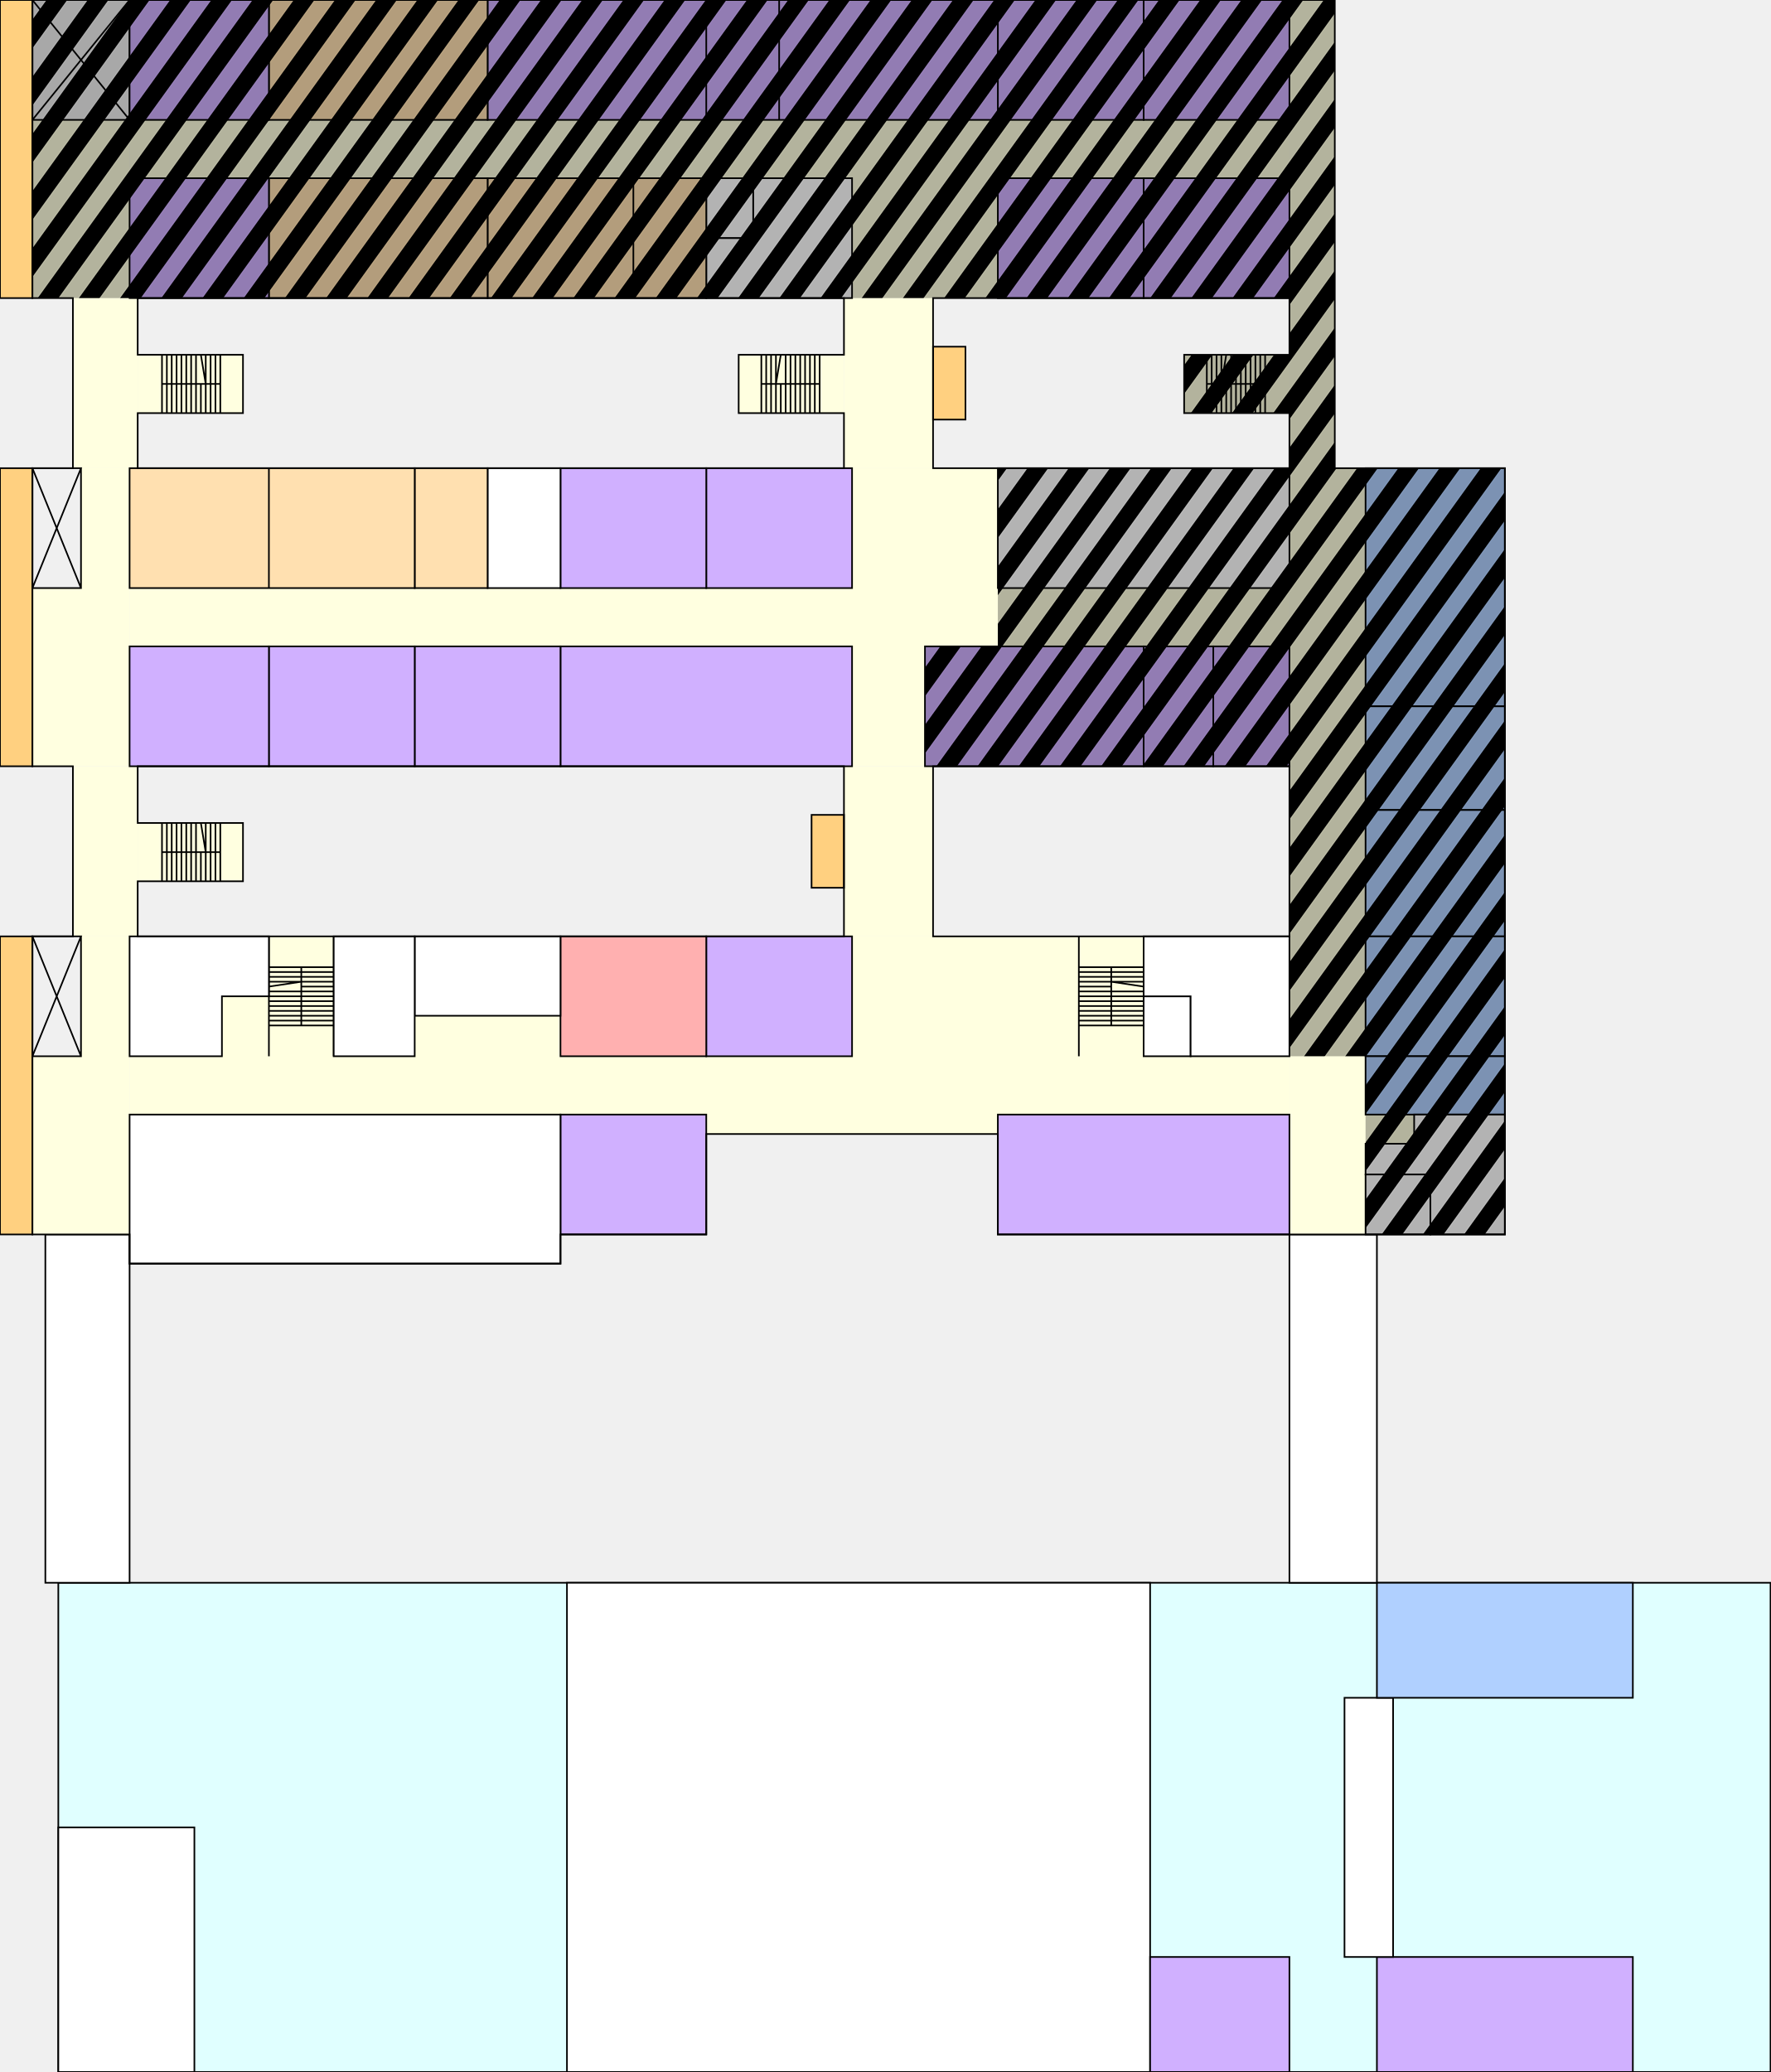
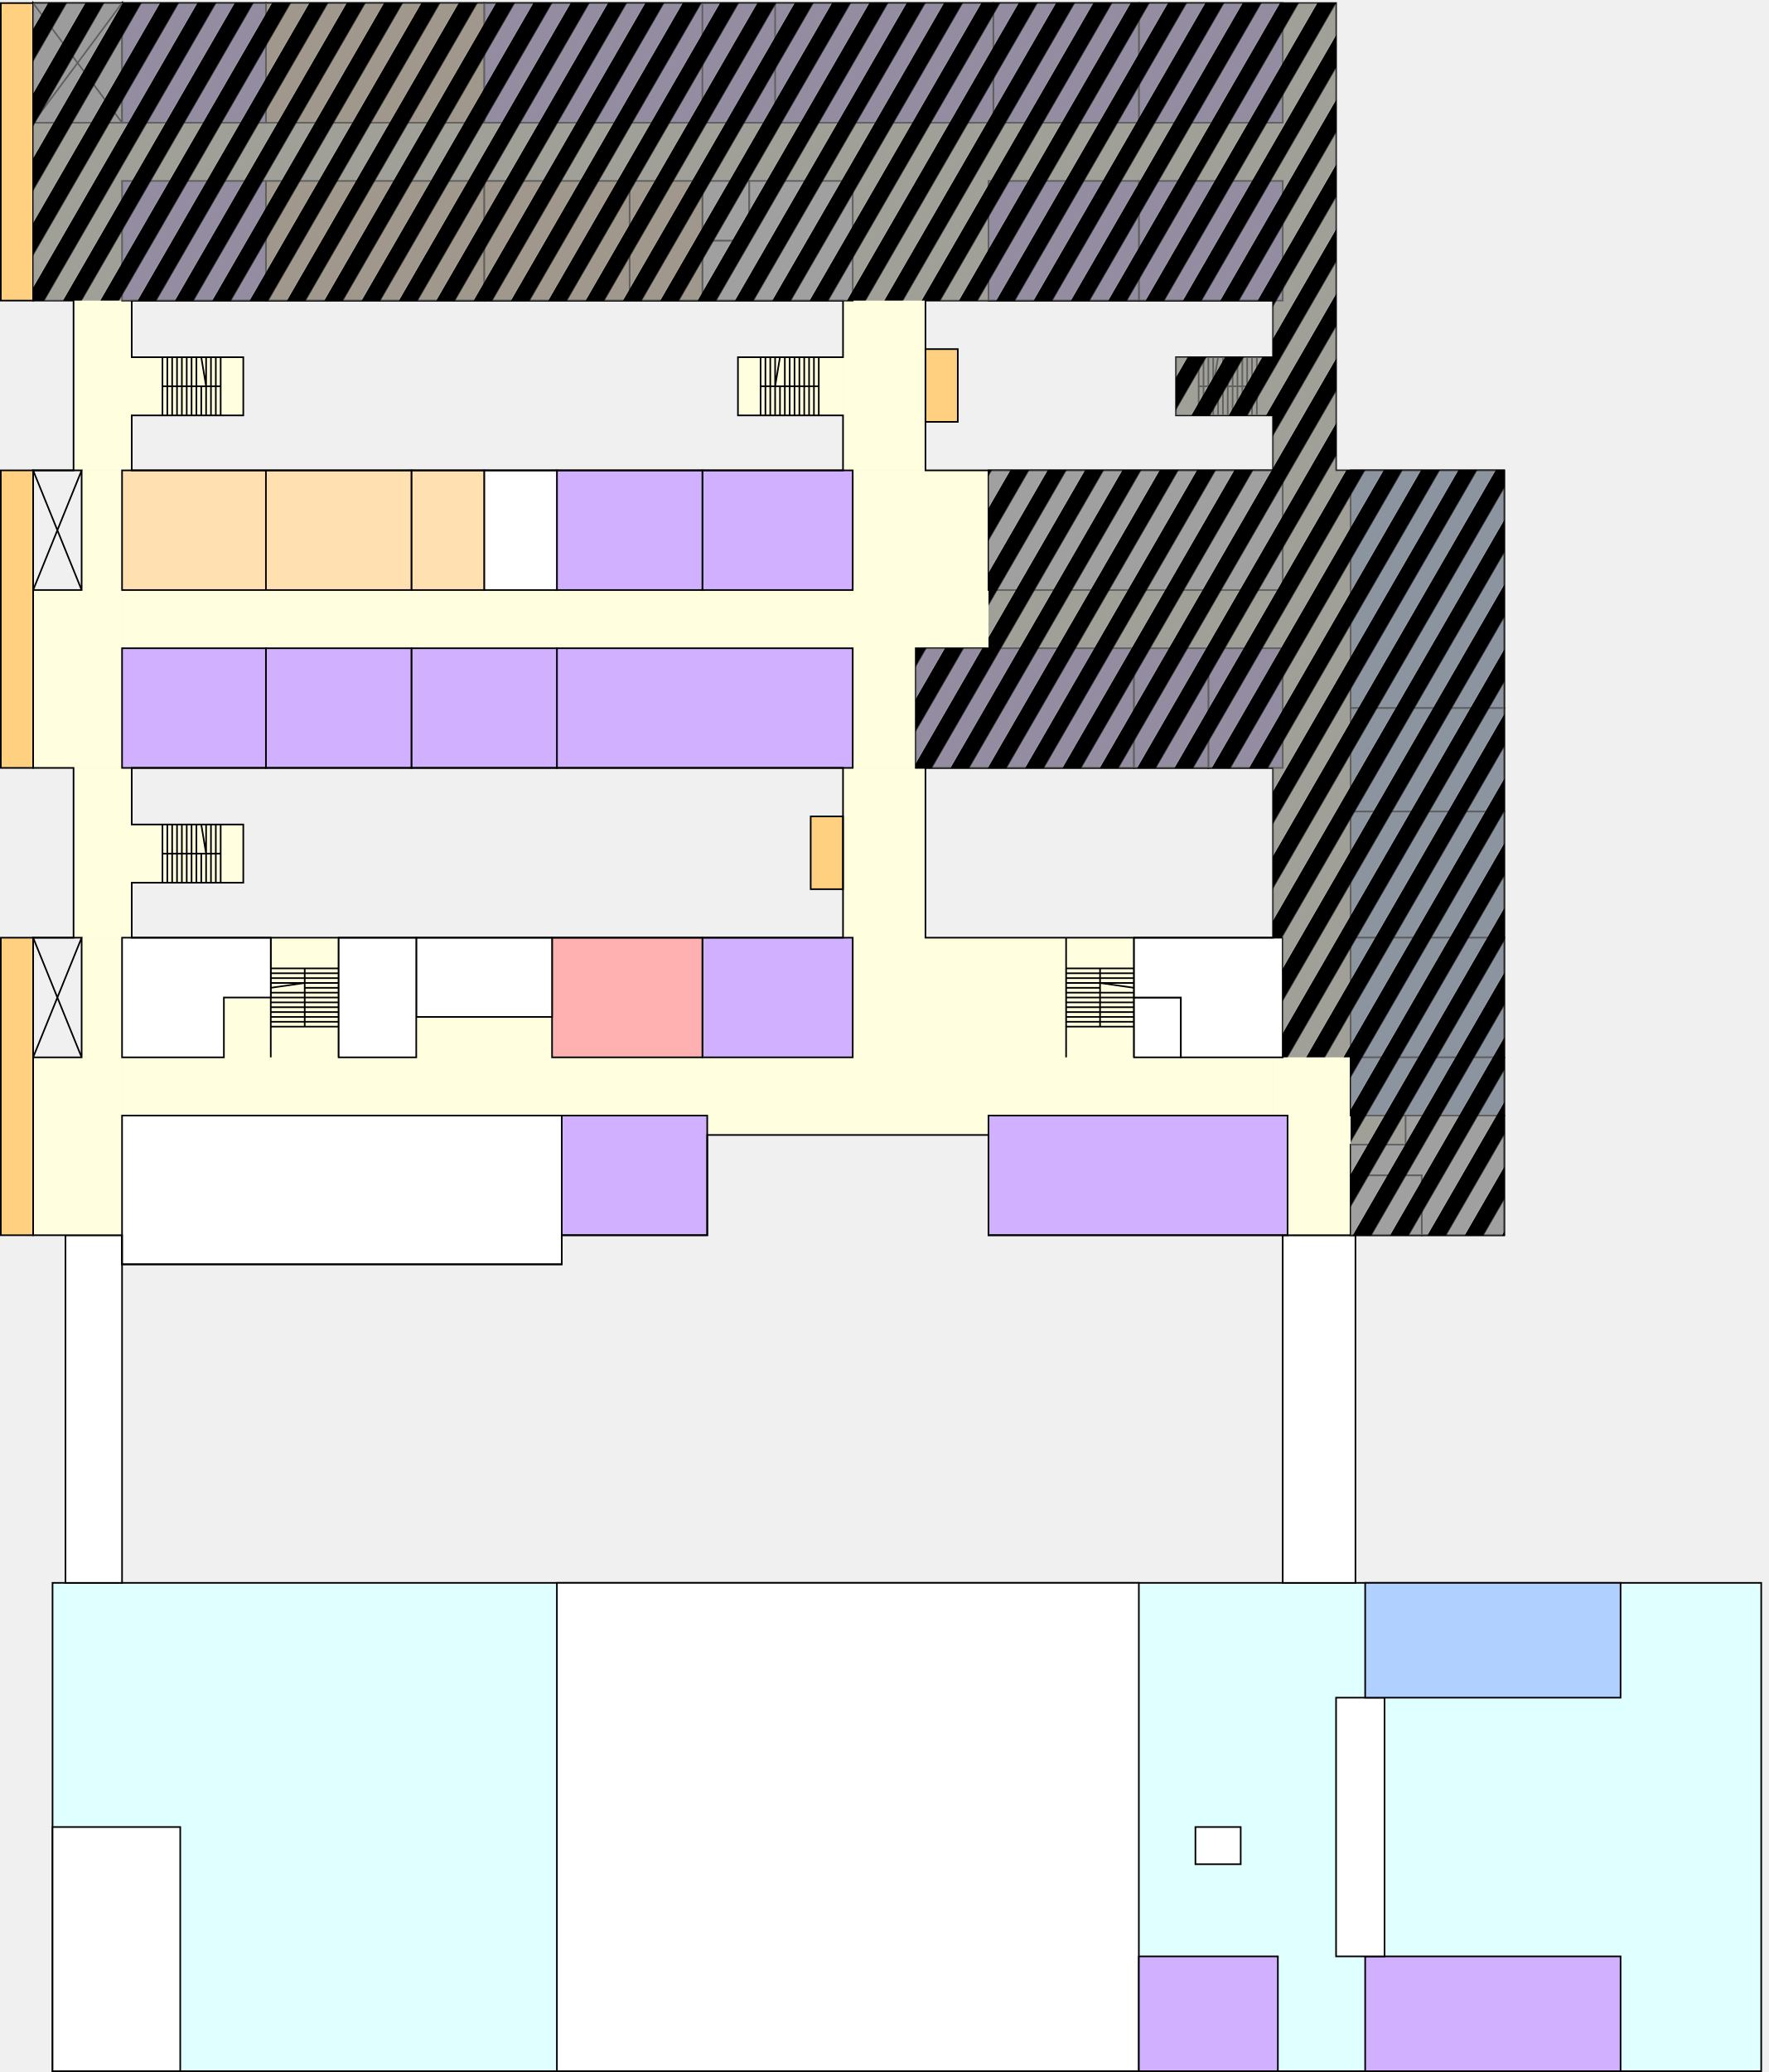
- <svg xmlns="http://www.w3.org/2000/svg" xmlns:xlink="http://www.w3.org/1999/xlink" width="1093" height="1279" version="1.1" id="svg282" viewBox="0 0 1093 1279">
-   <defs id="defs286">
-     <pattern xlink:href="#Strips1_1" id="pattern8677" patternTransform="matrix(10.9659,2.429615,-4.382316,6.079644,18.04458,-0.2154491)" />
-     <pattern patternUnits="userSpaceOnUse" width="2" height="1" patternTransform="translate(0,0) scale(10,10)" id="Strips1_1">
-       <rect style="fill:black;stroke:none;fill-opacity:0.3" x="0" y="0" width="2" height="1" id="backgroundRect" />
-       <rect style="fill:black;stroke:none" x="0" y="-0.5" width="1" height="2" id="rect2137" />
+ <svg xmlns="http://www.w3.org/2000/svg" width="1094" height="1281.4" version="1.1" id="svg282" viewBox="0 0 1094 1281.4">
+   <defs id="defs1">
+     <pattern id="backyard" patternUnits="userSpaceOnUse" width="20" height="20" patternTransform="rotate(30)">
+       <rect width="20" height="20" fill="gray" fill-opacity="0.75" id="backyard_bg" />
+       <rect x="0" y="0" width="10" height="20" fill="black" id="backyard_shade" />
    </pattern>
  </defs>
-   <g id="floor_2" style="display:inline">
-     <g transform="translate(20)" style="display:inline" id="bg2">
-       <path fill="#e0ffff" stroke="#000000" stroke-width="1px" d="m 16,977 v 302 H 1073 V 977 Z" id="path79" style="display:inline" />
-       <path fill="#ffffff" stroke="#000000" stroke-width="1px" id="____riverviewlounge2" d="m 16,1128 v 151 h 84 v -151 z" style="display:inline" />
-       <path fill="#ffffff" stroke="#000000" stroke-width="1px" id="Arena" d="m 330,977 v 302 H 690 V 977 Z" style="display:inline" />
-       <path fill="#d0b0ff" stroke="#000000" stroke-width="1px" id="PE_Dept_Office" d="m 690,1208 v 71 h 86 v -71 z" style="display:inline" />
-       <path fill="#d0b0ff" stroke="#000000" stroke-width="1px" id="Weight_Room" d="m 830,1208 v 71 h 158 v -71 z" />
-       <path fill="#ffffff" stroke="#000000" stroke-width="1px" id="Projection_Booth" d="m 810,1048 v 160 h 30 v -160 z" />
-       <path fill="#b0d0ff" stroke="#000000" stroke-width="1px" id="Health_Education_Room" d="m 830,977 v 71 h 158 v -71 z" />
-       <path fill="#ffffff" stroke="#000000" stroke-width="1px" id="The_Bridge_of_Wisdom" d="M 8,762 V 977 H 60 V 762 Z" />
-       <path fill="#ffffff" stroke="#000000" stroke-width="1px" id="The_Bridge_of_Knowledge" d="m 776,762 v 215 h 54 V 762 Z" />
-       <path id="____riverside2" style="display:inline;fill:#ffffe0;fill-opacity:1;stroke:none" d="M 0,74 V 184 H 60 V 74 Z m 30,215 v 74 H 0 V 473 H 60 V 289 Z m 0,289 v 74 H 0 V 762 H 60 V 578 Z" />
-       <path fill="#ffffe0" stroke="#000000" stroke-width="1px" d="M 776,762 H 909 V 289 H 804 V 0 h -28 z" id="____trainside2" style="display:inline;stroke:none" />
-       <path fill="#ffffe0" stroke="#000000" stroke-width="1px" d="M 25,184 V 289 H 65 V 184 Z m 476,0 v 105 h 55 V 184 Z M 25,473 V 578 H 65 V 473 Z m 476,0 v 105 h 55 V 473 Z" id="____passage2" style="display:inline;stroke:none" />
-       <path fill="#ffffe0" stroke="#000000" stroke-width="1px" d="m 65,219 v 36 h 65 v -36 z m 371,0 v 36 h 65 v -36 z m 275,0 v 36 h 65 V 219 Z M 65,508 v 36 h 65 v -36 z" id="____staircases2" style="display:inline;stroke:none" />
-       <path fill="#ffffe0" stroke="#000000" stroke-width="1px" d="m 60,578 v 184 h 356 v -62 h 180 v 62 H 776 V 578 Z" id="____S2" style="display:inline;stroke:none" />
-       <path fill="#ffffe0" stroke="#000000" stroke-width="1px" d="M 60,289 V 473 H 776 V 289 Z" id="____C2" style="display:inline;stroke:none" />
-       <path fill="#ffffe0" stroke="#000000" stroke-width="1px" d="M 60,0 V 184 H 776 V 0 Z" id="____N2" style="display:inline;stroke:none" />
-       <path fill="none" stroke="#000000" stroke-width="1px" d="M 60,74 0,0 H 60 L 0,74 V 0 Z M 60,0 V 74 H 0 Z M 30,363 0,289 H 30 L 0,363 v -74 z m 0,-74 v 74 H 0 Z M 30,652 0,578 H 30 L 0,652 v -74 z m 0,-74 v 74 H 0 Z" id="____atriums2" style="display:inline" />
-       <path fill="none" stroke="#000000" stroke-width="1px" d="m 646,578 v 74 z m 40,0 v 74 z m -20,19 v 36 z m -20,0 h 40 z m 0,3 h 40 z m 0,3 h 40 z m 0,3 h 40 z m 0,3 h 20 z m 0,3 h 40 z m 0,3 h 40 z m 0,3 h 40 z m 0,3 h 40 z m 0,3 h 40 z m 0,3 h 40 z m 0,3 h 40 z m 0,3 h 40 z m 40,-24 -20,-3 z" id="____staircase21" style="display:inline" />
-       <path fill="none" stroke="#000000" stroke-width="1px" d="m 146,578 v 74 z m 40,0 v 74 z m -20,19 v 36 z m -20,0 h 40 z m 0,3 h 40 z m 0,3 h 40 z m 0,3 h 40 z m 20,3 h 20 z m -20,3 h 40 z m 0,3 h 40 z m 0,3 h 40 z m 0,3 h 40 z m 0,3 h 40 z m 0,3 h 40 z m 0,3 h 40 z m 0,3 h 40 z m 0,-24 20,-3 z" id="____staircase22" style="display:inline" />
-       <path fill="none" stroke="#000000" stroke-width="1px" d="m 80,526 h 36 z m 0,-18 v 36 z m 3,0 v 36 z m 3,0 v 36 z m 3,0 v 36 z m 3,0 v 36 z m 3,0 v 36 z m 3,0 v 36 z m 3,0 v 36 z m 3,18 v 18 z m 3,-18 v 36 z m 3,0 v 36 z m 3,0 v 36 z m 3,0 v 36 z m -12,0 3,18 z" id="____staircase23" style="display:inline" />
-       <path fill="none" stroke="#000000" stroke-width="1px" d="m 725,237 h 36 z m 0,-18 v 36 z m 3,0 v 36 z m 3,0 v 36 z m 3,0 v 36 z m 3,18 v 18 z m 3,-18 v 36 z m 3,0 v 36 z m 3,0 v 36 z m 3,0 v 36 z m 3,0 v 36 z m 3,0 v 36 z m 3,0 v 36 z m 3,0 v 36 z m -24,0 -3,18 z" id="____staircase24" style="display:inline" />
-       <path fill="none" stroke="#000000" stroke-width="1px" d="m 450,237 h 36 z m 0,-18 v 36 z m 3,0 v 36 z m 3,0 v 36 z m 3,0 v 36 z m 3,18 v 18 z m 3,-18 v 36 z m 3,0 v 36 z m 3,0 v 36 z m 3,0 v 36 z m 3,0 v 36 z m 3,0 v 36 z m 3,0 v 36 z m 3,0 v 36 z m -24,0 -3,18 z" id="____staircase25" style="display:inline" />
-       <path fill="none" stroke="#000000" stroke-width="1px" d="m 80,237 h 36 z m 0,-18 v 36 z m 3,0 v 36 z m 3,0 v 36 z m 3,0 v 36 z m 3,0 v 36 z m 3,0 v 36 z m 3,0 v 36 z m 3,0 v 36 z m 3,18 v 18 z m 3,-18 v 36 z m 3,0 v 36 z m 3,0 v 36 z m 3,0 v 36 z m -12,0 3,18 z" id="____staircase26" style="display:inline" />
-       <path fill="#ffd080" stroke="#000000" stroke-width="1px" id="____veranda5" d="M -20,578 V 762 H 0 V 578 Z" style="display:inline" />
-       <path fill="#ffd080" stroke="#000000" stroke-width="1px" id="____veranda4" d="M -20,289 V 473 H 0 V 289 Z" style="display:inline" />
-       <path fill="#ffd080" stroke="#000000" stroke-width="1px" id="____veranda3" d="M -20,0 V 184 H 0 V 0 Z" style="display:inline" />
-       <path fill="#ffd080" stroke="#000000" stroke-width="1px" id="____veranda2" d="m 556,214 v 45 h 20 v -45 z" style="display:inline" />
-       <path fill="#ffd080" stroke="#000000" stroke-width="1px" id="____veranda1" d="m 481,503 v 45 h 20 v -45 z" style="display:inline" />
-       <path fill="#ffffff" stroke="#000000" stroke-width="1px" id="____EV21" d="m 686,615 v 37 h 29 v -37 z" style="display:inline" />
-       <path fill="#ffffff" stroke="#000000" stroke-width="1px" id="____WC21" d="m 686,578 h 90 v 74 h -61 v -37 h -29 z" style="display:inline" />
-       <path fill="#ffffff" stroke="#000000" stroke-width="1px" id="____WC22" d="m 60,578 h 86 v 37 h -29 v 37 H 60 v -37 z" style="display:inline" />
-       <path fill="#ffffff" stroke="#000000" stroke-width="1px" id="____EV22" d="m 416,110 v 37 h 29 v -37 z" style="display:inline" />
-       <path fill="#ffffff" stroke="#000000" stroke-width="1px" id="____WC23" d="m 506,184 h -90 v -37 h 29 v -37 h 61 z" style="display:inline" />
-       <path fill="#d0b0ff" stroke="#000000" stroke-width="1px" id="_Music_Room" d="m 551,399 v 74 h 135 v -74 z" style="display:inline" />
-       <path fill="#b0d0ff" stroke="#000000" stroke-width="1px" id="Meeting_Room_1" d="m 823,289 v 147 h 86 V 289 Z" style="display:inline" />
-       <path fill="#b0d0ff" stroke="#000000" stroke-width="1px" id="Meeting_Room_2" d="m 823,436 v 64 h 86 v -64 z" style="display:inline" />
-       <path fill="#b0d0ff" stroke="#000000" stroke-width="1px" id="Super_Advisors_Room" d="m 823,500 v 78 h 86 v -78 z" style="display:inline" />
-       <path fill="#b0d0ff" stroke="#000000" stroke-width="1px" id="Round_table_Meeting_Room" d="m 823,578 v 74 h 86 v -74 z" style="display:inline" />
-       <path fill="#b0d0ff" stroke="#000000" stroke-width="1px" id="Meeting_Room_3" d="m 823,652 v 36 h 86 v -36 z" style="display:inline" />
-       <path fill="#ffffff" stroke="#000000" stroke-width="1px" id="____kyomu" d="m 853,688 h 56 v 74 h -46 v -37 h -40 v -19 h 30 z" style="display:inline" />
-       <path fill="#ffffff" stroke="#000000" stroke-width="1px" id="____taika" d="m 823,725 v 37 h 40 v -37 z" style="display:inline" />
-       <path fill="#d0b0ff" stroke="#000000" stroke-width="1px" id="Instructors_Room" d="m 596,688 v 74 h 180 v -74 z" style="display:inline" />
-       <path style="display:inline;fill:#d0b0ff;fill-opacity:1;stroke:#000000;stroke-opacity:1" d="m 326,688 v 74 h 90 v -74 z" id="Study_Hall_1" />
-       <path fill="#ffffff" stroke="#000000" stroke-width="1px" id="Library_of_Science" d="m 60,688 v 92 h 266 v -92 z" style="display:inline" />
-       <path style="display:inline;fill:#d0b0ff;fill-opacity:1;stroke:#000000;stroke-opacity:1" d="m 416,578 v 74 h 90 v -74 z" id="Study_Hall_2" />
-       <path fill="#ffb0b0" stroke="#000000" stroke-width="1px" id="Room_S21" d="m 326,578 v 74 h 90 v -74 z" style="display:inline" />
-       <path fill="#ffffff" stroke="#000000" stroke-width="1px" id="____sisyosan" d="m 236,578 v 49 h 90 v -49 z" style="display:inline" />
-       <path fill="#ffffff" stroke="#000000" stroke-width="1px" id="____syoko" d="m 186,578 v 74 h 50 v -74 z" style="display:inline" />
-       <path d="m 729,399 v 74 h 47 v -74 z" id="Talk_Room_2" style="display:inline;fill:#d0b0ff;fill-opacity:1;stroke:#000000;stroke-opacity:1" />
-       <path d="m 686,399 v 74 h 43 v -74 z" id="Talk_Room_1" style="display:inline;fill:#d0b0ff;fill-opacity:1;stroke:#000000;stroke-opacity:1" />
-       <path d="m 326,399 v 74 h 180 v -74 z" id="Computer_Room_1" style="display:inline;fill:#d0b0ff;fill-opacity:1;stroke:#000000;stroke-opacity:1" />
-       <path style="display:inline;fill:#d0b0ff;fill-opacity:1;stroke:#000000;stroke-opacity:1" d="m 236,399 v 74 h 90 v -74 z" id="Seminar_Room_C21" />
-       <path style="display:inline;fill:#d0b0ff;fill-opacity:1;stroke:#000000;stroke-opacity:1" d="m 146,399 v 74 h 90 v -74 z" id="Seminar_Room_C22" />
-       <path style="display:inline;fill:#d0b0ff;fill-opacity:1;stroke:#000000;stroke-opacity:1" d="m 60,399 v 74 h 86 v -74 z" id="Seminar_Room_C23" />
-       <path fill="#ffffff" stroke="#000000" stroke-width="1px" id="____denki" d="m 596,289 v 74 h 180 v -74 z" style="display:inline" />
-       <path d="m 416,289 v 74 h 90 v -74 z" id="Computer_Room_2" style="display:inline;fill:#d0b0ff;fill-opacity:1;stroke:#000000;stroke-opacity:1" />
-       <path d="m 326,289 v 74 h 90 v -74 z" id="Computer_Room_3" style="display:inline;fill:#d0b0ff;fill-opacity:1;stroke:#000000;stroke-opacity:1" />
-       <path fill="#ffffff" stroke="#000000" stroke-width="1px" id="____souko2" d="m 281,289 v 74 h 45 v -74 z" style="display:inline" />
-       <path fill="#ffe0b0" stroke="#000000" stroke-width="1px" id="Information_Technology_Dept_Office" d="m 236,289 v 74 h 45 v -74 z" style="display:inline" />
-       <path fill="#ffe0b0" stroke="#000000" stroke-width="1px" id="Programming_Lab" d="m 60,289 v 74 h 86 v -74 z m 86,0 v 74 h 90 v -74 z" style="display:inline" />
-       <path d="m 686,110 v 74 h 90 v -74 z" id="CALL_1" style="display:inline;fill:#d0b0ff;fill-opacity:1;stroke:#000000;stroke-opacity:1" />
-       <path d="m 596,110 v 74 h 90 v -74 z" id="CALL_2" style="display:inline;fill:#d0b0ff;fill-opacity:1;stroke:#000000;stroke-opacity:1" />
-       <path fill="#ffe0b0" stroke="#000000" stroke-width="1px" id="PC_Hardware_Lab" d="m 281,110 v 74 h 135 v -74 z m 90,0 v 74 z" style="display:inline" />
-       <path fill="#ffe0b0" stroke="#000000" stroke-width="1px" id="Multimedia_Lab" d="m 146,110 v 74 h 135 v -74 z" style="display:inline" />
-       <path d="m 60,110 v 74 h 86 v -74 z" id="Seminar_Room_N21" style="display:inline;fill:#d0b0ff;fill-opacity:1;stroke:#000000;stroke-opacity:1" />
-       <path d="m 686,0 v 74 h 90 V 0 Z" id="CALL_3" style="display:inline;fill:#d0b0ff;fill-opacity:1;stroke:#000000;stroke-opacity:1" />
-       <path d="m 596,0 v 74 h 90 V 0 Z" id="CALL_4" style="display:inline;fill:#d0b0ff;fill-opacity:1;stroke:#000000;stroke-opacity:1" />
-       <path fill="#d0b0ff" stroke="#000000" stroke-width="1px" id="Presentation_Studio" d="M 281,0 V 74 H 596 V 0 Z m 135,0 v 74 h 45 V 0 Z" style="display:inline" />
-       <path fill="#ffe0b0" stroke="#000000" stroke-width="1px" id="IT_Foundation_Lab" d="M 146,0 V 74 H 281 V 0 Z" style="display:inline" />
-       <path d="m 60,0 v 74 h 86 V 0 Z" id="Seminar_Room_N22" style="display:inline;fill:#d0b0ff;fill-opacity:1;stroke:#000000;stroke-opacity:1" />
-       <path fill="none" stroke="#000000" stroke-width="1px" d="m 65,184 h 436 v 35 h -65 v 36 h 65 v 34 H 65 v -34 h 65 V 219 H 65 Z m 491,0 h 220 v 35 h -65 v 36 h 65 v 34 H 556 Z M 65,473 H 501 V 578 H 65 v -34 h 65 V 508 H 65 Z m 491,0 V 578 H 776 V 473 Z" id="____inner2" style="display:inline" />
-       <path fill="none" stroke="#000000" stroke-width="1px" d="M 0,0 H 804 V 289 H 909 V 762 H 596 V 700 H 416 v 62 h -90 v 18 H 60 V 762 H 0 V 578 H 25 V 473 H 0 V 289 H 25 V 184 H 0 Z" id="____outer2" style="display:inline" />
-       <path id="____backyard21" style="display:inline;fill:url(#pattern8677);fill-rule:evenodd;stroke-width:0;stroke-linecap:square;stroke-linejoin:round;stroke-miterlimit:0;paint-order:markers stroke fill" d="M 60,0 H 864 V 289 H 969 V 762 H 883 V 652 H 836 V 473 H 611 v -74 h 45 V 289 h 180 v -34 h -65 v -36 h 65 V 184 H 60 Z" class="UnoptimicedTransforms" transform="translate(-60)" />
+   <g id="floor_2" style="display:inline" transform="translate(0.5,1.9)">
+     <g transform="translate(20)" id="bg2">
+       <path fill="#e0ffff" stroke="#000000" stroke-width="1px" d="m 12,977 v 302 H 1069 V 977 Z" id="path79" />
+       <path id="rect1-8" style="fill:#ffffff;fill-rule:evenodd;stroke:#000000;stroke-width:1;stroke-miterlimit:4" d="m 719,1128 h 28 v 23 h -28 z" />
+       <path fill="#ffffff" stroke="#000000" stroke-width="1px" id="____riverviewlounge2" d="m 12,1128 v 151 h 79 v -151 z" />
+       <path fill="#ffffff" stroke="#000000" stroke-width="1px" id="Arena" d="m 324,977 v 302 H 684 V 977 Z" />
+       <path fill="#d0b0ff" stroke="#000000" stroke-width="1px" id="PE_Dept_Office" d="m 684,1208 v 71 h 86 v -71 z" />
+       <path fill="#d0b0ff" stroke="#000000" stroke-width="1px" id="Weight_Room" d="m 824,1208 v 71 h 158 v -71 z" />
+       <path fill="#ffffff" stroke="#000000" stroke-width="1px" id="Projection_Booth" d="m 806,1048 v 160 h 30 v -160 z" />
+       <path fill="#b0d0ff" stroke="#000000" stroke-width="1px" id="Health_Education_Room" d="m 824,977 v 71 h 158 v -71 z" />
+       <path fill="#ffffff" stroke="#000000" stroke-width="1px" id="The_Bridge_of_Wisdom" d="M 20,762 V 977 H 55 V 762 Z" />
+       <path fill="#ffffff" stroke="#000000" stroke-width="1px" id="The_Bridge_of_Knowledge" d="m 773,762 v 215 h 45 V 762 Z" />
+       <path id="____riverside2" style="fill:#ffffe0;fill-opacity:1;stroke:none" d="M 0,74 V 184 H 55 V 74 Z m 30,215 v 74 H 0 V 473 H 55 V 289 Z m 0,289 v 74 H 0 V 762 H 55 V 578 Z" />
+       <path fill="#ffffe0" d="M 767,762 H 910 V 289 H 806 V 0 h -39 z" id="____trainside2" />
+       <path fill="#ffffe0" d="M 25,184 V 289 H 61 V 184 Z m 476,0 v 105 h 51 V 184 Z M 25,473 V 578 H 61 V 473 Z m 476,0 v 105 h 51 V 473 Z" id="____passage2" />
+       <path fill="#ffffe0" d="m 61,219 v 36 h 69 v -36 z m 375,0 v 36 h 65 v -36 z m 271,0 v 36 h 60 V 219 Z M 61,508 v 36 h 69 v -36 z" id="____staircases2" />
+       <path fill="#ffffe0" d="m 55,578 v 184 h 361 v -62 h 180 v 62 H 767 V 578 Z" id="____S2" />
+       <path fill="#ffffe0" d="M 55,289 V 473 H 767 V 289 Z" id="____C2" />
+       <path fill="#ffffe0" d="M 55,0 V 184 H 767 V 0 Z" id="____N2" />
+       <path fill="none" stroke="#000000" stroke-width="1px" d="M 55,74 0,0 H 55 L 0,74 V 0 Z M 55,0 V 74 H 0 Z M 30,363 0,289 H 30 L 0,363 v -74 z m 0,-74 v 74 H 0 Z M 30,652 0,578 H 30 L 0,652 v -74 z m 0,-74 v 74 H 0 Z" id="____atriums2" />
+       <path fill="none" stroke="#000000" stroke-width="1px" d="m 639,578 v 74 z m 42,0 v 74 z m -21,19 v 36 z m -21,0 h 42 z m 0,3 h 42 z m 0,3 h 42 z m 0,3 h 42 z m 0,3 h 21 z m 0,3 h 42 z m 0,3 h 42 z m 0,3 h 42 z m 0,3 h 42 z m 0,3 h 42 z m 0,3 h 42 z m 0,3 h 42 z m 0,3 h 42 z m 42,-24 -21,-3 z" id="____staircase21" />
+       <path fill="none" stroke="#000000" stroke-width="1px" d="m 147,578 v 74 z m 42,0 v 74 z m -21,19 v 36 z m -21,0 h 42 z m 0,3 h 42 z m 0,3 h 42 z m 0,3 h 42 z m 21,3 h 21 z m -21,3 h 42 z m 0,3 h 42 z m 0,3 h 42 z m 0,3 h 42 z m 0,3 h 42 z m 0,3 h 42 z m 0,3 h 42 z m 0,3 h 42 z m 0,-24 21,-3 z" id="____staircase22" />
+       <path fill="none" stroke="#000000" stroke-width="1px" d="m 80,526 h 36 z m 0,-18 v 36 z m 3,0 v 36 z m 3,0 v 36 z m 3,0 v 36 z m 3,0 v 36 z m 3,0 v 36 z m 3,0 v 36 z m 3,0 v 36 z m 3,18 v 18 z m 3,-18 v 36 z m 3,0 v 36 z m 3,0 v 36 z m 3,0 v 36 z m -12,0 3,18 z" id="____staircase23" />
+       <path fill="none" stroke="#000000" stroke-width="1px" d="m 721,237 h 36 z m 0,-18 v 36 z m 3,0 v 36 z m 3,0 v 36 z m 3,0 v 36 z m 3,18 v 18 z m 3,-18 v 36 z m 3,0 v 36 z m 3,0 v 36 z m 3,0 v 36 z m 3,0 v 36 z m 3,0 v 36 z m 3,0 v 36 z m 3,0 v 36 z m -24,0 -3,18 z" id="____staircase24" />
+       <path fill="none" stroke="#000000" stroke-width="1px" d="m 450,237 h 36 z m 0,-18 v 36 z m 3,0 v 36 z m 3,0 v 36 z m 3,0 v 36 z m 3,18 v 18 z m 3,-18 v 36 z m 3,0 v 36 z m 3,0 v 36 z m 3,0 v 36 z m 3,0 v 36 z m 3,0 v 36 z m 3,0 v 36 z m 3,0 v 36 z m -24,0 -3,18 z" id="____staircase25" />
+       <path fill="none" stroke="#000000" stroke-width="1px" d="m 80,237 h 36 z m 0,-18 v 36 z m 3,0 v 36 z m 3,0 v 36 z m 3,0 v 36 z m 3,0 v 36 z m 3,0 v 36 z m 3,0 v 36 z m 3,0 v 36 z m 3,18 v 18 z m 3,-18 v 36 z m 3,0 v 36 z m 3,0 v 36 z m 3,0 v 36 z m -12,0 3,18 z" id="____staircase26" />
+       <path fill="#ffd080" stroke="#000000" stroke-width="1px" id="____veranda5" d="M -20,578 V 762 H 0 V 578 Z" />
+       <path fill="#ffd080" stroke="#000000" stroke-width="1px" id="____veranda4" d="M -20,289 V 473 H 0 V 289 Z" />
+       <path fill="#ffd080" stroke="#000000" stroke-width="1px" id="____veranda3" d="M -20,0 V 184 H 0 V 0 Z" />
+       <path fill="#ffd080" stroke="#000000" stroke-width="1px" id="____veranda2" d="m 552,214 v 45 h 20 v -45 z" />
+       <path fill="#ffd080" stroke="#000000" stroke-width="1px" id="____veranda1" d="m 481,503 v 45 h 20 v -45 z" />
+       <path fill="#ffffff" stroke="#000000" stroke-width="1px" id="____EV21" d="m 681,615 v 37 h 29 v -37 z" />
+       <path fill="#ffffff" stroke="#000000" stroke-width="1px" id="____WC21" d="m 681,578 h 92 v 74 h -63 v -37 h -29 z" />
+       <path fill="#ffffff" stroke="#000000" stroke-width="1px" id="____WC22" d="m 55,578 h 92 v 37 h -29 v 37 H 55 Z" />
+       <path fill="#ffffff" stroke="#000000" stroke-width="1px" id="____EV22" d="m 414,110 v 37 h 29 v -37 z" />
+       <path fill="#ffffff" stroke="#000000" stroke-width="1px" id="____WC23" d="m 507,184 h -93 v -37 h 29 v -37 h 64 z" />
+       <path fill="#d0b0ff" stroke="#000000" stroke-width="1px" id="_Music_Room" d="m 546,399 v 74 h 135 v -74 z" />
+       <path fill="#b0d0ff" stroke="#000000" stroke-width="1px" id="Meeting_Room_1" d="m 815,289 v 147 h 95 V 289 Z" />
+       <path fill="#b0d0ff" stroke="#000000" stroke-width="1px" id="Meeting_Room_2" d="m 815,436 v 64 h 95 v -64 z" />
+       <path fill="#b0d0ff" stroke="#000000" stroke-width="1px" id="Super_Advisors_Room" d="m 815,500 v 78 h 95 v -78 z" />
+       <path fill="#b0d0ff" stroke="#000000" stroke-width="1px" id="Round_table_Meeting_Room" d="m 815,578 v 74 h 95 v -74 z" />
+       <path fill="#b0d0ff" stroke="#000000" stroke-width="1px" id="Meeting_Room_3" d="m 815,652 v 36 h 95 v -36 z" />
+       <path fill="#ffffff" stroke="#000000" stroke-width="1px" id="____kyomu" d="m 849,688 h 61 v 74 h -51 v -37 h -44 v -19 h 34 z" />
+       <path fill="#ffffff" stroke="#000000" stroke-width="1px" id="____taika" d="m 815,725 v 37 h 44 v -37 z" />
+       <path fill="#d0b0ff" stroke="#000000" stroke-width="1px" id="Instructors_Room" d="m 591,688 v 74 h 185 v -74 z" />
+       <path style="fill:#d0b0ff;fill-opacity:1;stroke:#000000;stroke-opacity:1" d="m 327,688 v 74 h 90 v -74 z" id="Study_Hall_1" />
+       <path fill="#ffffff" stroke="#000000" stroke-width="1px" id="Library_of_Science" d="m 55,688 v 92 h 272 v -92 z" />
+       <path style="fill:#d0b0ff;fill-opacity:1;stroke:#000000;stroke-opacity:1" d="m 414,578 v 74 h 93 v -74 z" id="Study_Hall_2" />
+       <path fill="#ffb0b0" stroke="#000000" stroke-width="1px" id="Room_S21" d="m 321,578 v 74 h 93 v -74 z" />
+       <path fill="#ffffff" stroke="#000000" stroke-width="1px" id="____sisyosan" d="m 237,578 v 49 h 84 v -49 z" />
+       <path fill="#ffffff" stroke="#000000" stroke-width="1px" id="____syoko" d="m 189,578 v 74 h 48 v -74 z" />
+       <path d="m 727,399 v 74 h 46 v -74 z" id="Talk_Room_2" style="fill:#d0b0ff;fill-opacity:1;stroke:#000000;stroke-opacity:1" />
+       <path d="m 681,399 v 74 h 46 v -74 z" id="Talk_Room_1" style="fill:#d0b0ff;fill-opacity:1;stroke:#000000;stroke-opacity:1" />
+       <path d="m 324,399 v 74 h 183 v -74 z" id="Computer_Room_1" style="fill:#d0b0ff;fill-opacity:1;stroke:#000000;stroke-opacity:1" />
+       <path style="fill:#d0b0ff;fill-opacity:1;stroke:#000000;stroke-opacity:1" d="m 234,399 v 74 h 90 v -74 z" id="Seminar_Room_C21" />
+       <path style="fill:#d0b0ff;fill-opacity:1;stroke:#000000;stroke-opacity:1" d="m 144,399 v 74 h 90 v -74 z" id="Seminar_Room_C22" />
+       <path style="fill:#d0b0ff;fill-opacity:1;stroke:#000000;stroke-opacity:1" d="m 55,399 v 74 h 89 v -74 z" id="Seminar_Room_C23" />
+       <path fill="#ffffff" stroke="#000000" stroke-width="1px" id="____denki" d="m 591,289 v 74 h 182 v -74 z" />
+       <path d="m 414,289 v 74 h 93 v -74 z" id="Computer_Room_2" style="fill:#d0b0ff;fill-opacity:1;stroke:#000000;stroke-opacity:1" />
+       <path d="m 324,289 v 74 h 90 v -74 z" id="Computer_Room_3" style="fill:#d0b0ff;fill-opacity:1;stroke:#000000;stroke-opacity:1" />
+       <path fill="#ffffff" stroke="#000000" stroke-width="1px" id="____souko2" d="m 279,289 v 74 h 45 v -74 z" />
+       <path fill="#ffe0b0" stroke="#000000" stroke-width="1px" id="Information_Technology_Dept_Office" d="m 234,289 v 74 h 45 v -74 z" />
+       <path fill="#ffe0b0" stroke="#000000" stroke-width="1px" id="Programming_Lab" d="m 55,289 v 74 h 89 v -74 z m 89,0 v 74 h 90 v -74 z" />
+       <path d="m 684,110 v 74 h 89 v -74 z" id="CALL_1" style="fill:#d0b0ff;fill-opacity:1;stroke:#000000;stroke-opacity:1" />
+       <path d="m 591,110 v 74 h 93 v -74 z" id="CALL_2" style="fill:#d0b0ff;fill-opacity:1;stroke:#000000;stroke-opacity:1" />
+       <path fill="#ffe0b0" stroke="#000000" stroke-width="1px" id="PC_Hardware_Lab" d="m 279,110 v 74 h 135 v -74 z m 90,0 v 74 z" />
+       <path fill="#ffe0b0" stroke="#000000" stroke-width="1px" id="Multimedia_Lab" d="m 144,110 v 74 h 135 v -74 z" />
+       <path d="m 55,110 v 74 h 89 v -74 z" id="Seminar_Room_N21" style="fill:#d0b0ff;fill-opacity:1;stroke:#000000;stroke-opacity:1" />
+       <path d="m 684,0 v 74 h 89 V 0 Z" id="CALL_3" style="fill:#d0b0ff;fill-opacity:1;stroke:#000000;stroke-opacity:1" />
+       <path d="m 594,0 v 74 h 90 V 0 Z" id="CALL_4" style="fill:#d0b0ff;fill-opacity:1;stroke:#000000;stroke-opacity:1" />
+       <path fill="#d0b0ff" stroke="#000000" stroke-width="1px" id="Presentation_Studio" d="M 279,0 V 74 H 594 V 0 Z m 135,0 v 74 h 45 V 0 Z" />
+       <path fill="#ffe0b0" stroke="#000000" stroke-width="1px" id="IT_Foundation_Lab" d="M 144,0 V 74 H 279 V 0 Z" />
+       <path d="m 55,0 v 74 h 89 V 0 Z" id="Seminar_Room_N22" style="fill:#d0b0ff;fill-opacity:1;stroke:#000000;stroke-opacity:1" />
+       <path fill="none" stroke="#000000" stroke-width="1px" d="m 61,184 h 440 v 35 h -65 v 36 h 65 v 34 H 61 v -34 h 69 V 219 H 61 Z m 491,0 h 215 v 35 h -60 v 36 h 60 v 34 H 552 Z M 61,473 H 501 V 578 H 61 v -34 h 69 V 508 H 61 Z m 491,0 V 578 H 767 V 473 Z" id="____inner2" />
+       <path fill="none" stroke="#000000" stroke-width="1px" d="M 0,0 H 806 V 289 H 910 V 762 H 591 V 700 H 417 v 62 h -90 v 18 H 55 V 762 H 0 V 578 H 25 V 473 H 0 V 289 H 25 V 184 H 0 Z" id="____outer2" />
+       <path id="____backyard21" style="display:inline;fill:url(#backyard);fill-rule:evenodd;stroke-width:0;stroke-linecap:square;stroke-linejoin:round;stroke-miterlimit:0;paint-order:markers stroke fill" d="M 60,0 H 866 V 289 H 970 V 762 H 875 V 652 h -42 v -74 h -6 V 473 H 606 v -74 h 45 V 289 h 176 v -34 h -60 v -36 h 60 V 184 H 60 Z" class="UnoptimicedTransforms" transform="translate(-60)" />
    </g>
  </g>
</svg>
